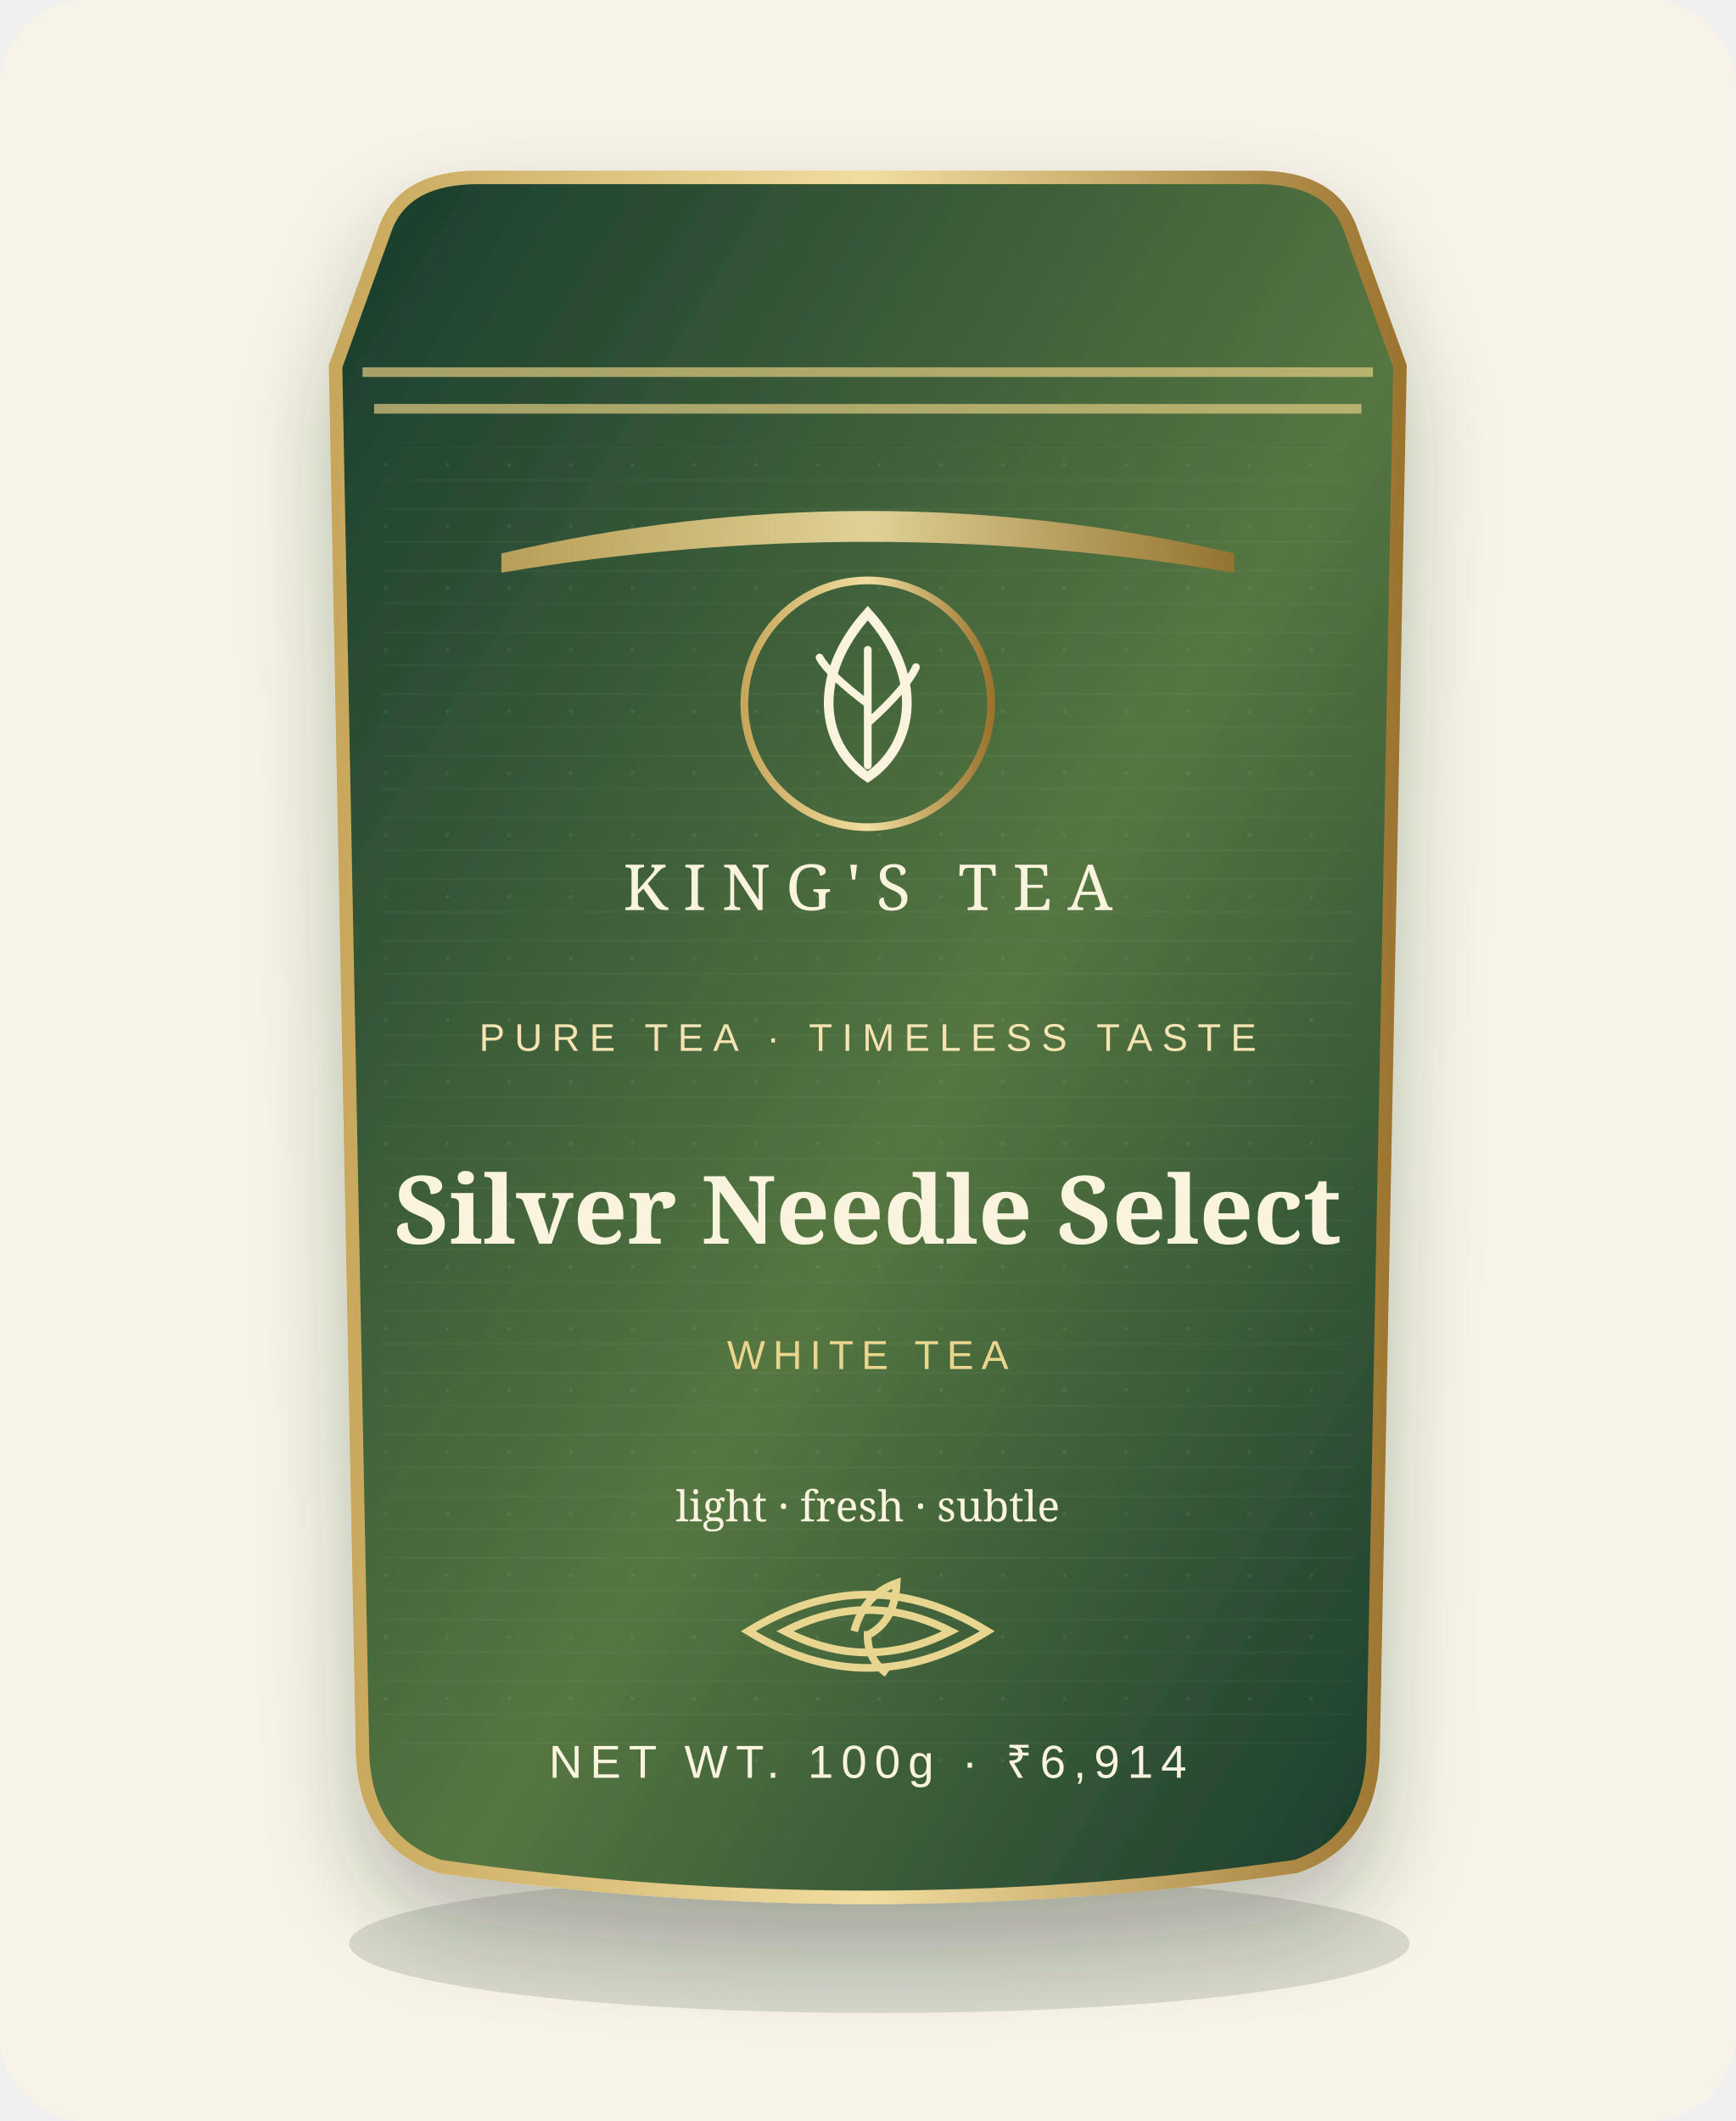
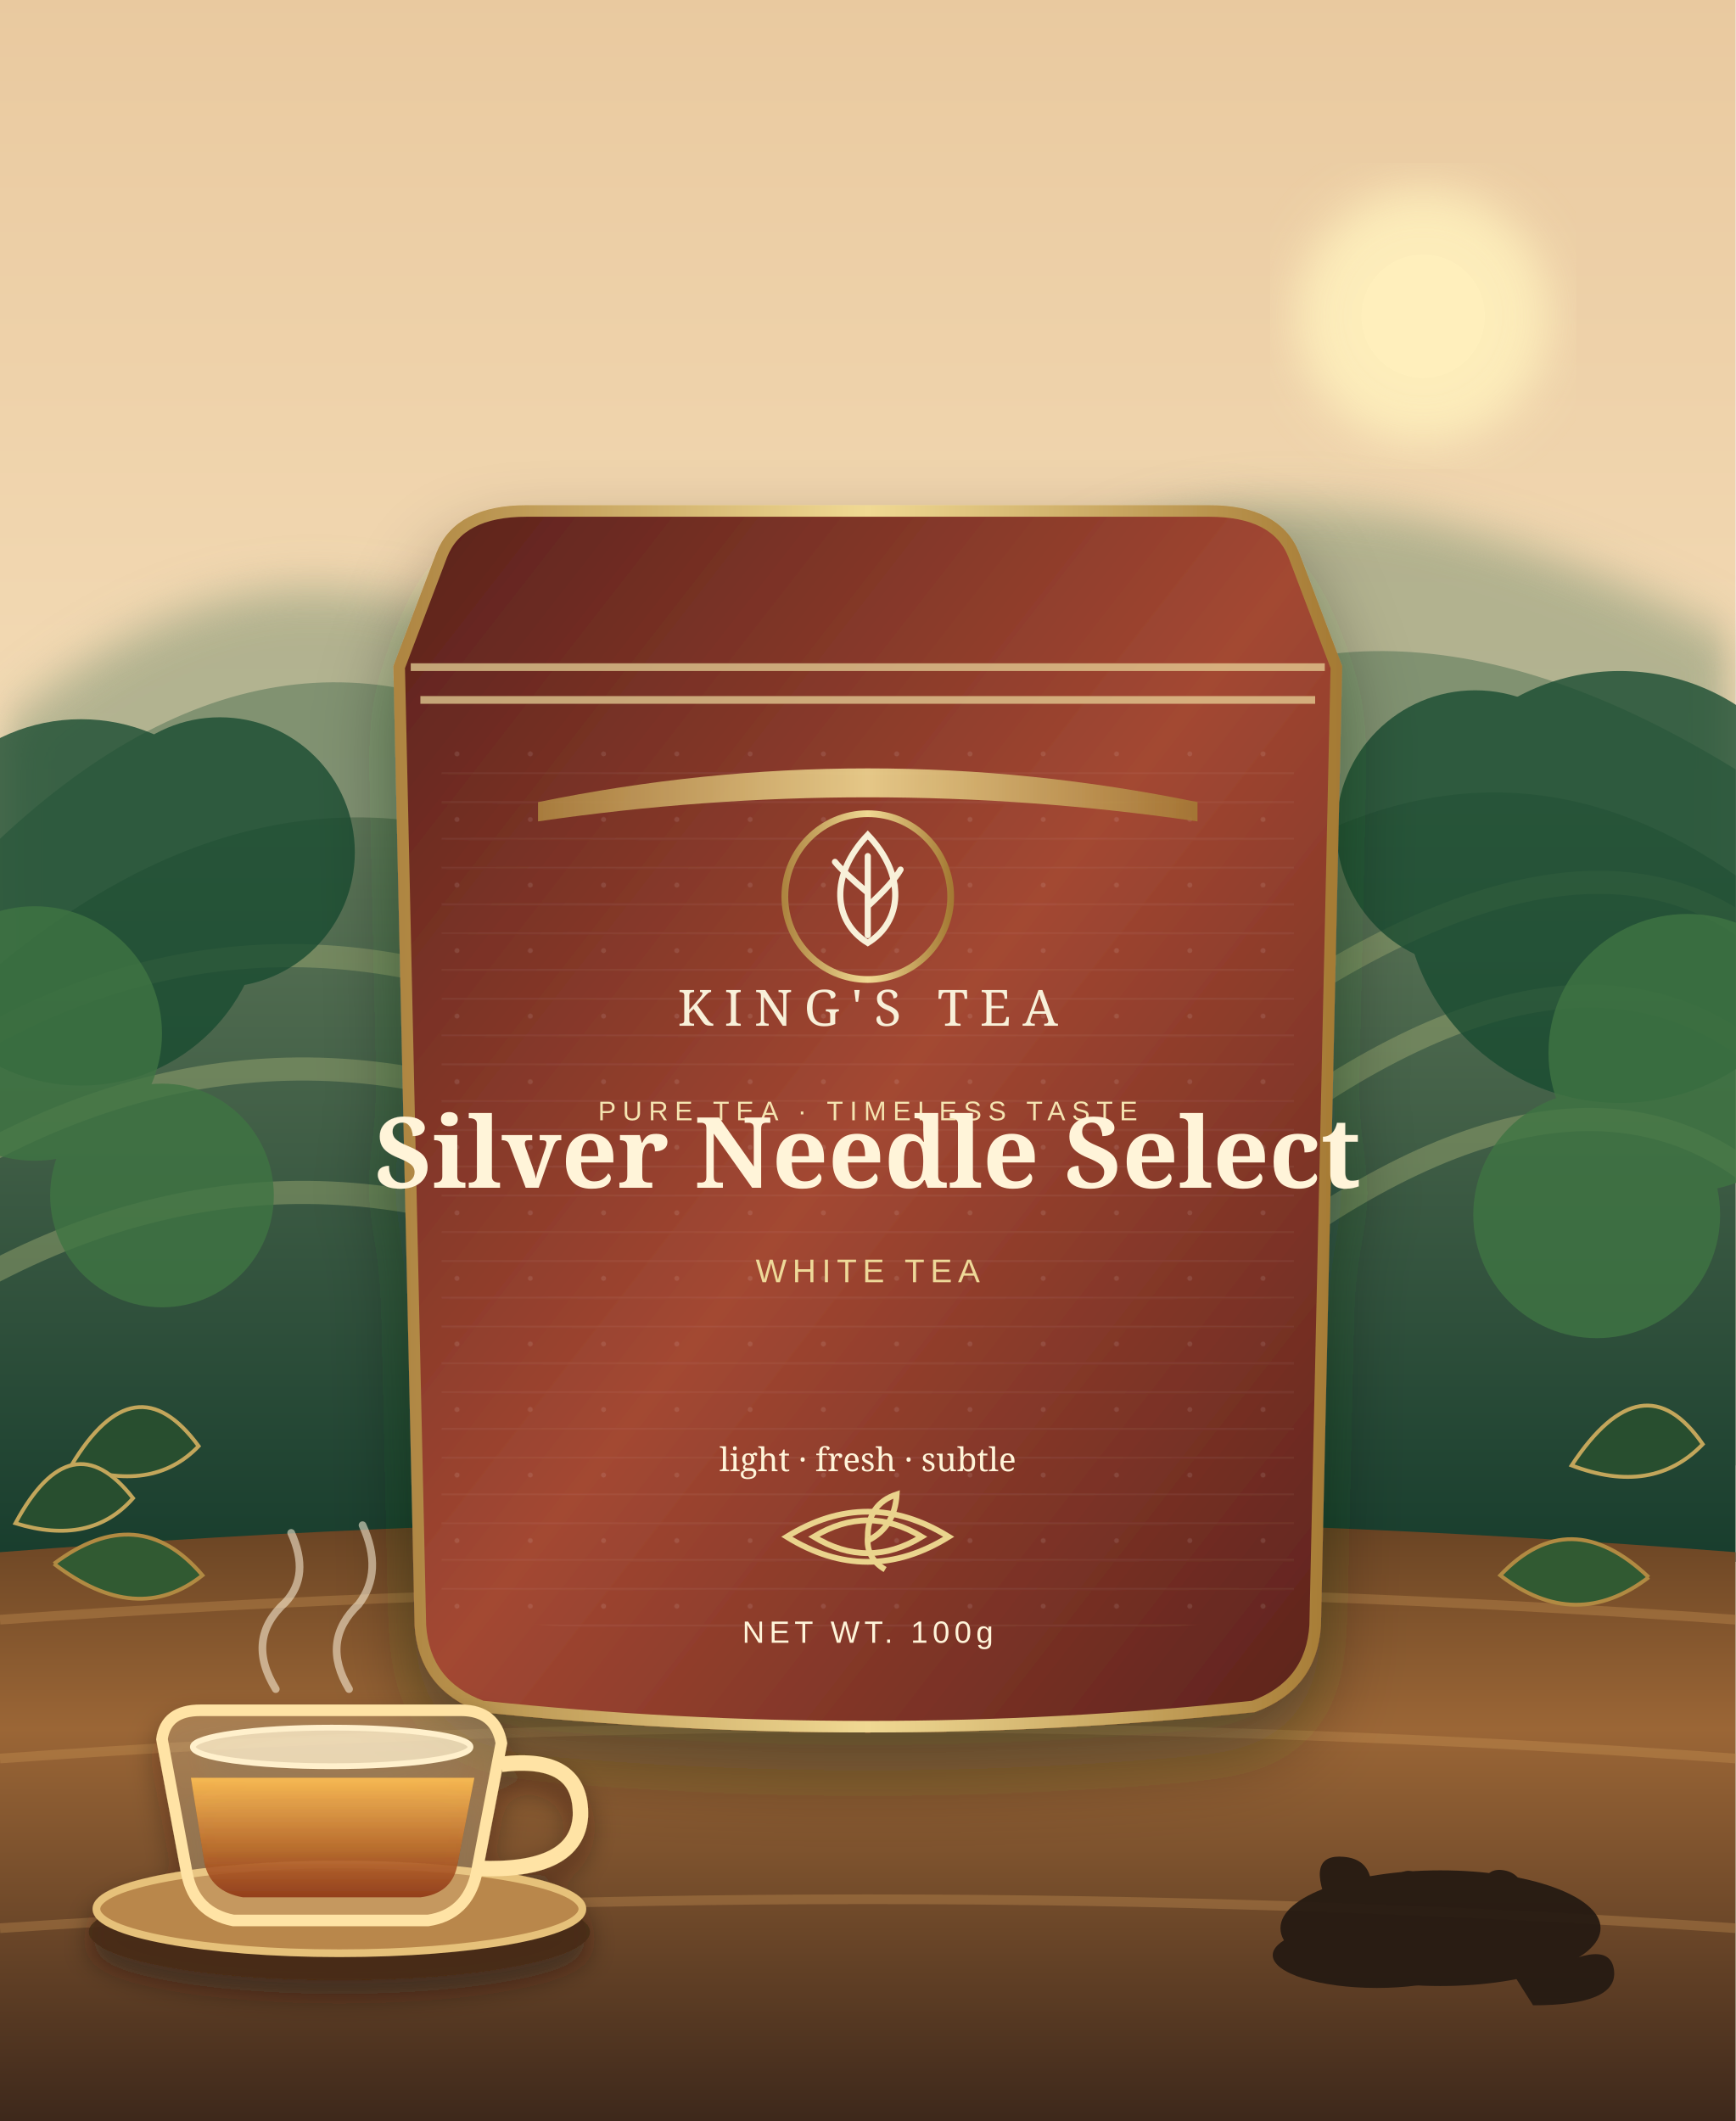
<svg xmlns="http://www.w3.org/2000/svg" width="900" height="1100" viewBox="0 0 900 1100" role="img" aria-labelledby="title desc">
  <defs>
+     <linearGradient id="sky" x2="0" y2="1">
+       <stop stop-color="#e9c99f" />
+       <stop offset=".45" stop-color="#f6dfba" />
+       <stop offset="1" stop-color="#a5b58a" />
+     </linearGradient>
+     <linearGradient id="hills" x2="0" y2="1">
+       <stop stop-color="#61795a" />
+       <stop offset="1" stop-color="#183d2d" />
+     </linearGradient>
    <linearGradient id="pouch" x1="0" y1="0" x2="1" y2="1">
-       <stop stop-color="#183b2d" />
-       <stop offset=".55" stop-color="#557641" />
-       <stop offset="1" stop-color="#183b2d" />
+       <stop stop-color="#5a211c" />
+       <stop offset=".5" stop-color="#a34832" />
+       <stop offset="1" stop-color="#5a211c" />
    </linearGradient>
-     <linearGradient id="foil" x1="0" y1="0" x2="1" y2="0">
-       <stop stop-color="#c7a75b" />
-       <stop offset=".5" stop-color="#f1dda0" />
-       <stop offset="1" stop-color="#9b742e" />
+     <linearGradient id="foil" x2="1">
+       <stop stop-color="#ae8541" />
+       <stop offset=".5" stop-color="#f0d993" />
+       <stop offset="1" stop-color="#a57a34" />
    </linearGradient>
+     <linearGradient id="wood" x2="0" y2="1">
+       <stop stop-color="#684323" />
+       <stop offset=".35" stop-color="#9b6636" />
+       <stop offset="1" stop-color="#3d281b" />
+     </linearGradient>
+     <linearGradient id="tea" x2="0" y2="1">
+       <stop stop-color="#ffbf54" />
+       <stop offset="1" stop-color="#8e3515" />
+     </linearGradient>
+     <filter id="soft">
+       <feGaussianBlur stdDeviation="12" />
+     </filter>
    <filter id="shadow" x="-30%" y="-20%" width="160%" height="160%">
-       <feDropShadow dx="0" dy="24" stdDeviation="22" flood-color="#1a2c20" flood-opacity=".28" />
+       <feDropShadow dx="0" dy="20" stdDeviation="20" flood-color="#10271d" flood-opacity=".42" />
    </filter>
-     <pattern id="grain" width="32" height="32" patternUnits="userSpaceOnUse">
-       <path d="M0 8h32M0 25h32" stroke="#fff" stroke-opacity=".035" />
-       <circle cx="8" cy="17" r="1" fill="#fff" fill-opacity=".07" />
+     <filter id="cupShadow" x="-40%" y="-40%" width="180%" height="190%">
+       <feDropShadow dx="0" dy="8" stdDeviation="7" flood-color="#20170e" flood-opacity=".5" />
+     </filter>
+     <pattern id="grain" width="38" height="34" patternUnits="userSpaceOnUse">
+       <path d="M0 8h38M0 27h38" stroke="#fff" stroke-opacity=".045" />
+       <circle cx="9" cy="17" r="1.3" fill="#fff" fill-opacity=".1" />
    </pattern>
  </defs>
-   <rect width="900" height="1100" rx="45" fill="#f7f3e8" />
-   <ellipse cx="456" cy="1008" rx="275" ry="36" fill="#18271f" opacity=".14" />
+   <rect width="900" height="1100" fill="url(#sky)" />
+   <circle cx="738" cy="164" r="66" fill="#fff1bd" opacity=".86" filter="url(#soft)" />
+   <circle cx="738" cy="164" r="32" fill="#fff0bd" opacity=".9" />
+   <path d="M0 378 Q132 260 266 334 T530 307 T900 332 V700 H0Z" fill="#8b9b7a" opacity=".62" filter="url(#soft)" />
+   <path d="M0 435 Q153 292 306 401 Q424 291 574 390 Q708 281 900 399 V760 H0Z" fill="#718768" opacity=".76" />
+   <path d="M0 500 Q162 366 328 468 Q489 354 640 458 Q774 366 900 454 V810 H0Z" fill="url(#hills)" />
+   <g fill="none" stroke="#9eaa72" stroke-width="12" opacity=".46">
+     <path d="M-40 558 Q125 446 310 535 T680 510 T950 530" />
+     <path d="M-40 617 Q135 504 320 595 T680 570 T950 590" />
+     <path d="M-40 681 Q135 568 320 659 T680 634 T950 654" />
+   </g>
+   <g fill="#174a30" opacity=".78">
+     <circle cx="42" cy="468" r="95" />
+     <circle cx="114" cy="442" r="70" />
+     <circle cx="840" cy="460" r="112" />
+     <circle cx="765" cy="430" r="72" />
+   </g>
+   <g fill="#3f7442" opacity=".8">
+     <circle cx="18" cy="536" r="66" />
+     <circle cx="875" cy="546" r="72" />
+     <circle cx="84" cy="620" r="58" />
+     <circle cx="828" cy="630" r="64" />
+   </g>
+   <path d="M0 805 Q450 770 900 805 V1100 H0Z" fill="url(#wood)" />
+   <path d="M0 840 Q450 808 900 840 M0 912 Q450 880 900 912 M0 1000 Q450 970 900 1000" fill="none" stroke="#d19a57" stroke-width="5" opacity=".32" />
+   <path d="M28 811 Q72 778 105 817 Q71 844 28 811 M855 818 Q814 779 778 817 Q817 847 855 818" fill="#315a32" stroke="#b18a42" stroke-width="2" />
+   <g fill="#261a12" opacity=".95">
+     <ellipse cx="747" cy="1000" rx="83" ry="30" />
+     <ellipse cx="714" cy="1014" rx="54" ry="17" />
+     <path d="M690 991q-14-30 7-28t11 34q18-38 30-22t-12 37q35-29 41-9t-43 25q-35 7-34-37Z" />
+     <path d="M771 1002q-8-35 9-32t9 39q21-31 31-15t-21 30q36-20 38-2t-42 18Z" />
+   </g>
  <g filter="url(#shadow)">
-     <path d="M200 118 Q210 92 248 92 H652 Q690 92 700 118 L726 190 L712 910 Q710 955 672 968 Q450 1000 228 968 Q190 955 188 910 L174 190 Z" fill="url(#pouch)" stroke="url(#foil)" stroke-width="7" />
-     <path d="M188 193 H712 M194 212 H706" stroke="#e7cf85" stroke-opacity=".67" stroke-width="5" />
-     <path d="M198 232 H702 V903 Q450 930 198 903 Z" fill="url(#grain)" />
-     <path d="M260 287 Q450 243 640 287 L640 297 Q450 265 260 297Z" fill="url(#foil)" opacity=".9" />
-     <circle cx="450" cy="365" r="64" fill="none" stroke="url(#foil)" stroke-width="4" />
-     <path d="M450 318 C421 350 425 386 450 403 C475 386 479 350 450 318Z" fill="none" stroke="#faf4df" stroke-width="5" />
-     <path d="M450 337 V397 M450 365 Q430 350 425 341 M450 375 Q470 357 475 346" fill="none" stroke="#faf4df" stroke-width="4" stroke-linecap="round" />
-     <text x="450" y="472" text-anchor="middle" font-family="Georgia,serif" font-size="33" letter-spacing="8" fill="#faf4df">KING'S TEA</text>
-     <path d="M310 497 H590" stroke="url(#foil)" stroke-width="3" />
-     <text x="450" y="545" text-anchor="middle" font-family="Arial,sans-serif" font-size="20" letter-spacing="5" fill="#f5e4b1">PURE TEA · TIMELESS TASTE</text>
-     <text text-anchor="middle" font-family="Georgia,serif" font-size="49" font-weight="bold" fill="#faf4df">
-       <tspan x="450" y="645">Silver Needle Select</tspan>
+     <path d="M229 288 Q238 265 273 265 H627 Q662 265 671 288 L693 346 L682 843 Q680 874 650 885 Q450 906 250 885 Q220 874 218 843 L207 346 Z" fill="url(#pouch)" stroke="url(#foil)" stroke-width="6" />
+     <path d="M213 346 H687 M218 363 H682" stroke="#edda9d" stroke-opacity=".7" stroke-width="4" />
+     <path d="M229 383 H671 V838 Q450 861 229 838Z" fill="url(#grain)" />
+     <path d="M279 416 Q450 381 621 416 L621 426 Q450 401 279 426Z" fill="url(#foil)" opacity=".88" />
+     <circle cx="450" cy="465" r="43" fill="none" stroke="url(#foil)" stroke-width="3.5" />
+     <path d="M450 433 C430 454 432 478 450 489 C468 478 470 454 450 433Z M450 444 V485 M450 463 Q437 452 433 447 M450 470 Q463 458 467 451" fill="none" stroke="#f8f0d9" stroke-width="3.2" stroke-linecap="round" />
+     <text x="450" y="532" text-anchor="middle" font-family="Georgia,serif" font-size="26" letter-spacing="6" fill="#f8f0d9">KING'S TEA</text>
+     <path d="M328 550 H572" stroke="url(#foil)" stroke-width="2.5" />
+     <text x="450" y="581" text-anchor="middle" font-family="Arial,sans-serif" font-size="14" letter-spacing="3.4" fill="#f5e4b1">PURE TEA · TIMELESS TASTE</text>
+     <text text-anchor="middle" font-family="Georgia,serif" font-size="51" font-weight="bold" fill="#fff4d9">
+       <tspan x="450" y="616">Silver Needle Select</tspan>
    </text>
-     <text x="450" y="710" text-anchor="middle" font-family="Arial,sans-serif" font-size="21" letter-spacing="4" fill="#ead58e">WHITE TEA</text>
-     <path d="M295 741 H605" stroke="url(#foil)" stroke-width="2" opacity=".85" />
-     <text x="450" y="789" text-anchor="middle" font-family="Georgia,serif" font-size="22" fill="#faf4df">light · fresh · subtle</text>
-     <g transform="translate(450 846)" fill="none" stroke="#e8d58f" stroke-width="4">
-       <path d="M-62 0 Q0 -38 62 0 Q0 38 -62 0Z" />
-       <path d="M-43 0 Q0 -22 43 0 Q0 22 -43 0Z" />
-       <path d="M-7 0 Q-2 -19 15 -25 Q14 -5 0 2 M0 0 Q-1 14 10 22" />
+     <text x="450" y="665" text-anchor="middle" font-family="Arial,sans-serif" font-size="17" letter-spacing="3" fill="#eed999">WHITE TEA</text>
+     <path d="M327 728 H573" stroke="url(#foil)" stroke-width="2" opacity=".88" />
+     <text x="450" y="763" text-anchor="middle" font-family="Georgia,serif" font-size="17" fill="#fff4d9">light  ·  fresh  ·  subtle</text>
+     <g transform="translate(450 797)" fill="none" stroke="#ead48d" stroke-width="3">
+       <path d="M-42 0 Q0 -26 42 0 Q0 26 -42 0Z" />
+       <path d="M-28 0 Q0 -17 28 0 Q0 17 -28 0Z" />
+       <path d="M0 0 Q0 -17 15 -22 Q14 -5 0 2 M0 0 Q-1 11 9 17" />
    </g>
-     <text x="450" y="922" text-anchor="middle" font-family="Arial,sans-serif" font-size="24" letter-spacing="4" fill="#faf4df">NET WT. 100g  ·  ₹6,914</text>
+     <text x="450" y="852" text-anchor="middle" font-family="Arial,sans-serif" font-size="16" letter-spacing="2.4" fill="#fff4d9">NET WT. 100g</text>
+   </g>
+   <g filter="url(#cupShadow)">
+     <ellipse cx="176" cy="1002" rx="130" ry="25" fill="#4a2d18" opacity=".9" />
+     <ellipse cx="176" cy="990" rx="126" ry="23" fill="#b9874b" stroke="#e6c17a" stroke-width="4" />
+     <path d="M84 902 Q86 887 104 887 H239 Q257 887 260 904 L247 972 Q242 993 222 996 H121 Q101 992 97 972Z" fill="#f5ddaa" fill-opacity=".2" stroke="#ffe3a5" stroke-width="6" />
+     <path d="M99 922 H246 L237 968 Q234 982 218 984 H126 Q109 981 106 966Z" fill="url(#tea)" opacity=".9" />
+     <path d="M260 915 Q302 910 301 942 Q299 971 248 969" fill="none" stroke="#ffe3a5" stroke-width="8" />
+     <ellipse cx="172" cy="906" rx="72" ry="10" fill="#fff0cc" fill-opacity=".75" stroke="#fff0cc" stroke-width="3" />
+   </g>
+   <g fill="none" stroke="#fff4dc" stroke-width="4" stroke-linecap="round" opacity=".55">
+     <path d="M143 876 Q127 850 148 831 Q161 817 151 795" />
+     <path d="M181 876 Q166 851 186 832 Q199 815 188 791" />
+   </g>
+   <g fill="#284e2f" stroke="#c3a65b" stroke-width="2">
+     <path d="M37 760 Q70 705 103 750 Q79 775 37 760Z" />
+     <path d="M8 790 Q37 736 69 777 Q47 802 8 790Z" />
+     <path d="M815 760 Q852 704 883 749 Q857 776 815 760Z" />
  </g>
</svg>
